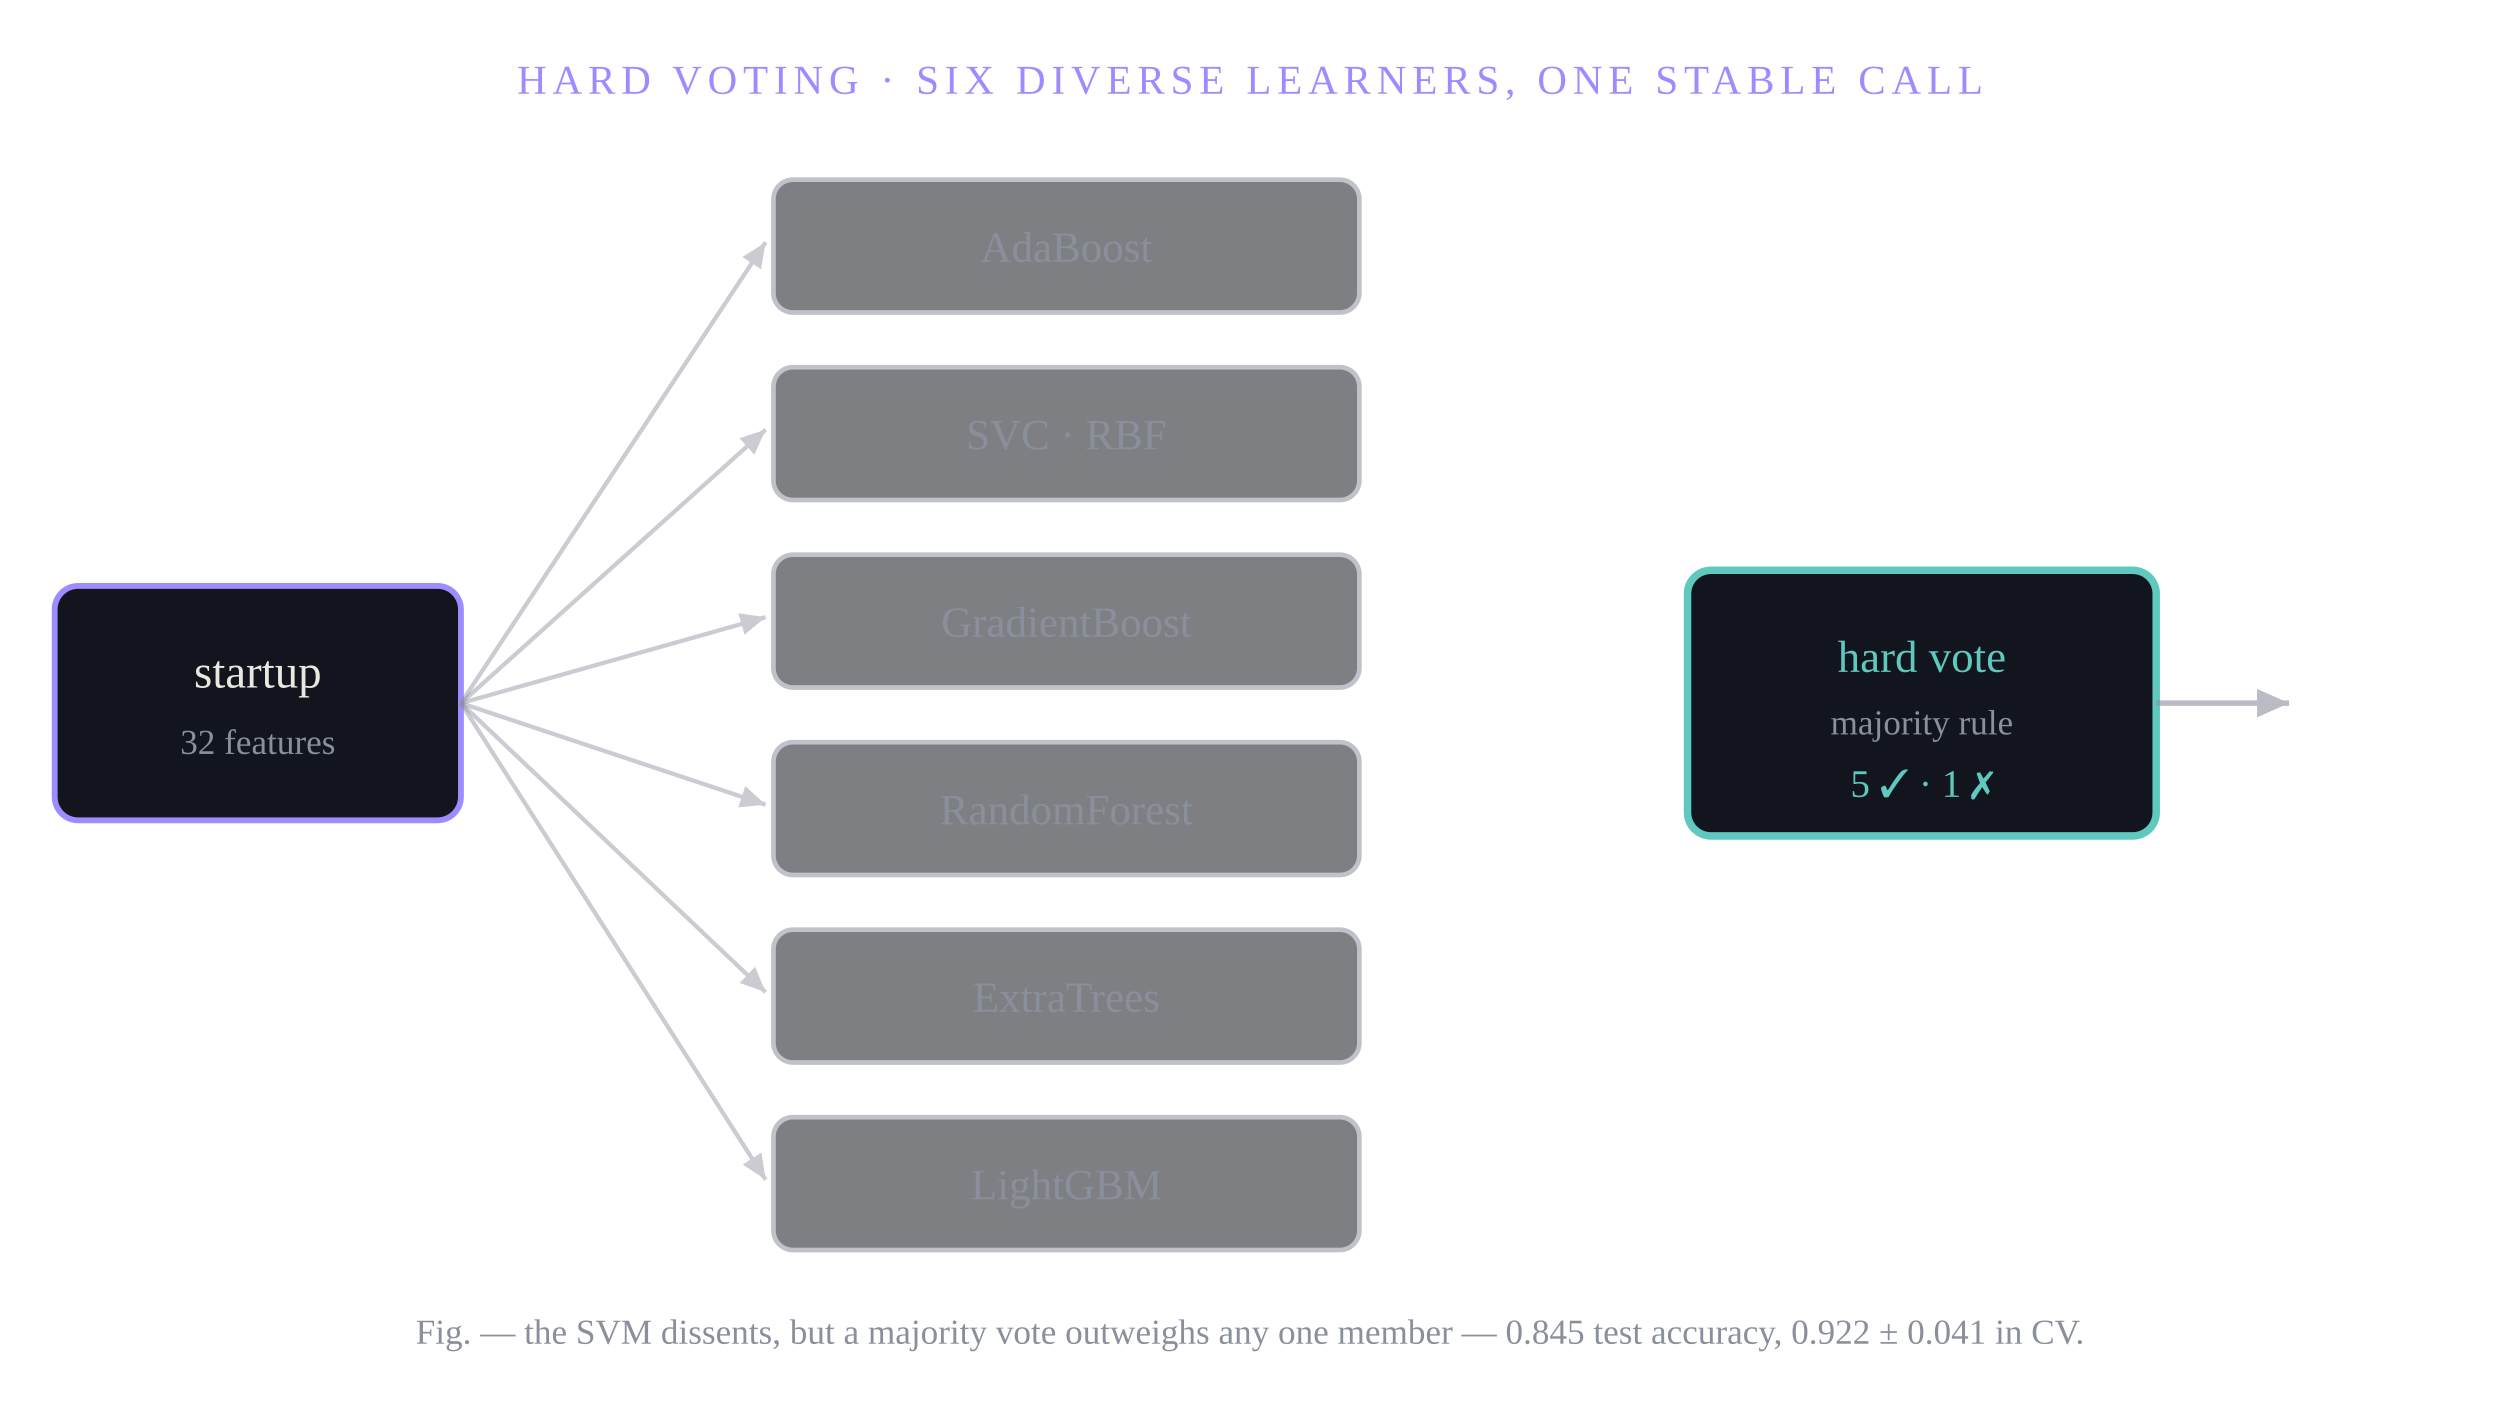
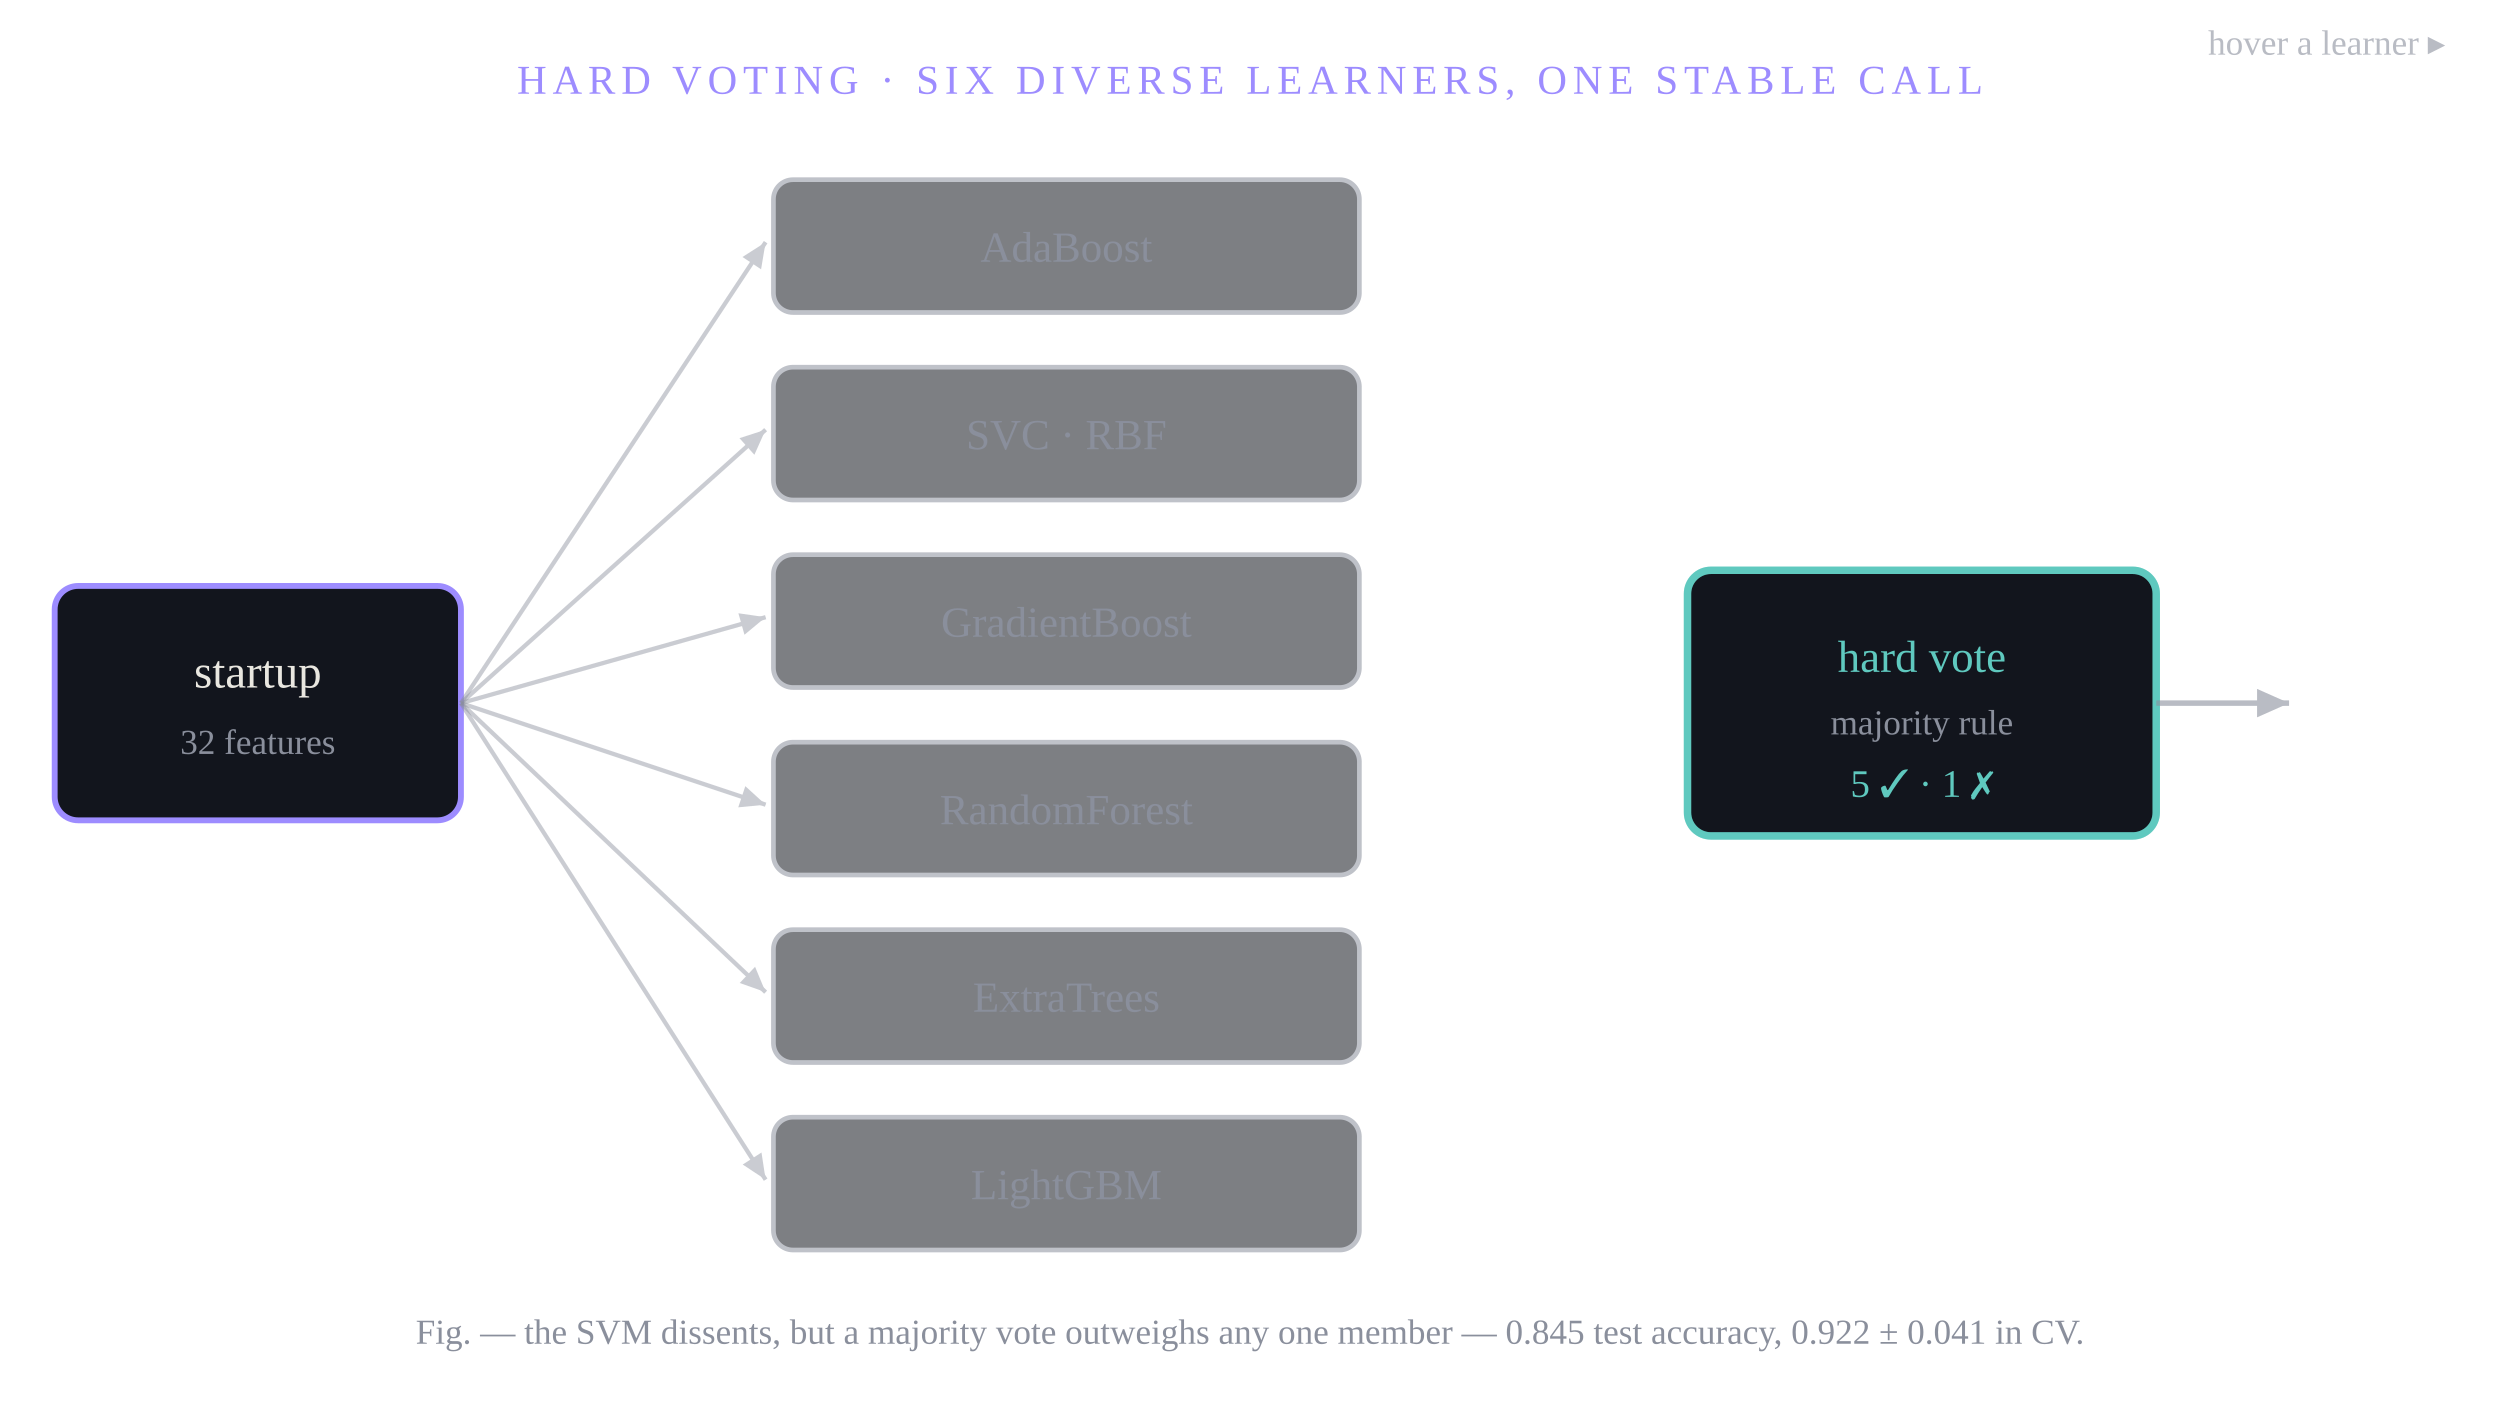
<svg xmlns="http://www.w3.org/2000/svg" viewBox="0 0 640 360" role="img" aria-labelledby="sup-e-title sup-e-desc">
  <defs>
    <marker id="sup-e-ah" viewBox="0 0 10 10" refX="9" refY="5" markerWidth="6.5" markerHeight="6.5" orient="auto-start-reverse">
      <path d="M 0 1 L 9 5 L 0 9 z" fill="var(--color-muted, #8a8f9c)" />
    </marker>
  </defs>
  <style>
    @keyframes sup-e-1 { 0%,6%{opacity:0} 12%,92%{opacity:1} 100%{opacity:0} }
    @keyframes sup-e-2 { 0%,16%{opacity:0} 22%,92%{opacity:1} 100%{opacity:0} }
    @keyframes sup-e-3 { 0%,26%{opacity:0} 32%,92%{opacity:1} 100%{opacity:0} }
    @keyframes sup-e-4 { 0%,36%{opacity:0} 42%,92%{opacity:1} 100%{opacity:0} }
    @keyframes sup-e-5 { 0%,46%{opacity:0} 52%,92%{opacity:1} 100%{opacity:0} }
    @keyframes sup-e-6 { 0%,56%{opacity:0} 62%,92%{opacity:1} 100%{opacity:0} }
    @keyframes sup-e-fin { 0%,70%{opacity:0} 78%,92%{opacity:1} 100%{opacity:0} }
    @keyframes sup-e-pulse { 0%,100%{opacity:0.2} 50%{opacity:0.6} }
    .sup-e-1{animation:sup-e-1 8s ease-in-out infinite}
    .sup-e-2{animation:sup-e-2 8s ease-in-out infinite}
    .sup-e-3{animation:sup-e-3 8s ease-in-out infinite}
    .sup-e-4{animation:sup-e-4 8s ease-in-out infinite}
    .sup-e-5{animation:sup-e-5 8s ease-in-out infinite}
    .sup-e-6{animation:sup-e-6 8s ease-in-out infinite}
    .sup-e-fin{animation:sup-e-fin 8s ease-in-out infinite}
    .sup-e-pulse{animation:sup-e-pulse 3s ease-in-out infinite}
+     /* interactive (zero-JS): hover or keyboard-focus a base learner to isolate it */
+     .sup-e-col{ cursor:pointer; transition:opacity .2s ease; }
+     .sup-e-col:focus{ outline:none; }
+     .sup-e-hit{ fill:transparent; }
+     /* dim the other learners while one is engaged */
+     svg:hover .sup-e-col:not(:hover),
+     svg:focus-within .sup-e-col:not(:focus-within){ opacity:.3; }
+     /* force the engaged learner's vote fully visible (overrides the sequential loop) */
+     .sup-e-col:hover .sup-e-vote,
+     .sup-e-col:focus-within .sup-e-vote{ animation:none; opacity:1; }
+     /* hide the other learners' flashing votes so only the engaged one reads */
+     svg:hover .sup-e-col:not(:hover) .sup-e-vote,
+     svg:focus-within .sup-e-col:not(:focus-within) .sup-e-vote{ animation:none; opacity:0; }
+     .sup-e-note{ opacity:0; transition:opacity .18s ease; }
+     .sup-e-col:hover .sup-e-note,
+     .sup-e-col:focus-within .sup-e-note{ opacity:1; }
+     .sup-e-hint{ opacity:.6; }
+     svg:hover .sup-e-hint,
+     svg:focus-within .sup-e-hint{ opacity:0; transition:opacity .2s ease; }
    @media (prefers-reduced-motion: reduce){ *{animation:none!important}
      .sup-e-1,.sup-e-2,.sup-e-3,.sup-e-4,.sup-e-5,.sup-e-6,.sup-e-fin{opacity:1}
      .sup-e-pulse{opacity:0.4} }
  </style>
  <g style="font-family: var(--font-mono, 'IBM Plex Mono', ui-monospace, monospace)" fill="var(--color-ink, #e9e7e0)" font-size="11">
    <text x="320" y="24" text-anchor="middle" font-size="10.5" letter-spacing="1.5" fill="var(--color-q1, #9d8cff)">HARD VOTING · SIX DIVERSE LEARNERS, ONE STABLE CALL</text>
+     <text class="sup-e-hint" x="626" y="14" text-anchor="end" font-size="9" fill="var(--color-muted, #8a8f9c)">hover a learner ▸</text>
    <rect x="14" y="150" width="104" height="60" rx="6" fill="var(--color-surface, #12151d)" stroke="var(--color-q1, #9d8cff)" stroke-width="1.5" />
    <text x="66" y="176" text-anchor="middle" font-size="12">startup</text>
    <text x="66" y="193" text-anchor="middle" font-size="9" fill="var(--color-muted, #8a8f9c)">32 features</text>
    <line x1="118" y1="180" x2="196" y2="62" stroke="var(--color-muted, #8a8f9c)" stroke-width="1.1" opacity="0.45" marker-end="url(#sup-e-ah)" />
    <line x1="118" y1="180" x2="196" y2="110" stroke="var(--color-muted, #8a8f9c)" stroke-width="1.1" opacity="0.45" marker-end="url(#sup-e-ah)" />
    <line x1="118" y1="180" x2="196" y2="158" stroke="var(--color-muted, #8a8f9c)" stroke-width="1.1" opacity="0.45" marker-end="url(#sup-e-ah)" />
    <line x1="118" y1="180" x2="196" y2="206" stroke="var(--color-muted, #8a8f9c)" stroke-width="1.1" opacity="0.45" marker-end="url(#sup-e-ah)" />
    <line x1="118" y1="180" x2="196" y2="254" stroke="var(--color-muted, #8a8f9c)" stroke-width="1.1" opacity="0.45" marker-end="url(#sup-e-ah)" />
    <line x1="118" y1="180" x2="196" y2="302" stroke="var(--color-muted, #8a8f9c)" stroke-width="1.1" opacity="0.45" marker-end="url(#sup-e-ah)" />
-     <rect x="198" y="46" width="150" height="34" rx="5" fill="var(--color-surface, #12151d)" stroke="var(--color-muted, #8a8f9c)" stroke-width="1.2" opacity="0.55" />
-     <text x="273" y="67" text-anchor="middle" font-size="11" fill="var(--color-muted, #8a8f9c)">AdaBoost</text>
-     <g class="sup-e-1" opacity="0">
-       <rect x="198" y="46" width="150" height="34" rx="5" fill="var(--color-q0, #5fc9bf)" fill-opacity="0.08" stroke="var(--color-q0, #5fc9bf)" stroke-width="1.6" />
-       <text x="273" y="67" text-anchor="middle" font-size="11" fill="var(--color-q0, #5fc9bf)">AdaBoost</text>
-       <line x1="348" y1="63" x2="430" y2="168" stroke="var(--color-q0, #5fc9bf)" stroke-width="1.1" opacity="0.5" />
-       <circle cx="348" cy="63" r="10" fill="var(--color-surface, #12151d)" stroke="var(--color-q0, #5fc9bf)" stroke-width="1.6" />
-       <text x="348" y="67" text-anchor="middle" font-size="11" fill="var(--color-q0, #5fc9bf)">✓</text>
+     <g class="sup-e-col" tabindex="0" role="group" aria-label="AdaBoost base learner — votes success">
+       <rect class="sup-e-hit" x="194" y="42" width="176" height="50" />
+       <rect x="198" y="46" width="150" height="34" rx="5" fill="var(--color-surface, #12151d)" stroke="var(--color-muted, #8a8f9c)" stroke-width="1.2" opacity="0.55" />
+       <text x="273" y="67" text-anchor="middle" font-size="11" fill="var(--color-muted, #8a8f9c)">AdaBoost</text>
+       <g class="sup-e-1 sup-e-vote" opacity="0">
+         <rect x="198" y="46" width="150" height="34" rx="5" fill="var(--color-q0, #5fc9bf)" fill-opacity="0.08" stroke="var(--color-q0, #5fc9bf)" stroke-width="1.6" />
+         <text x="273" y="67" text-anchor="middle" font-size="11" fill="var(--color-q0, #5fc9bf)">AdaBoost</text>
+         <line x1="348" y1="63" x2="430" y2="168" stroke="var(--color-q0, #5fc9bf)" stroke-width="1.1" opacity="0.5" />
+         <circle cx="348" cy="63" r="10" fill="var(--color-surface, #12151d)" stroke="var(--color-q0, #5fc9bf)" stroke-width="1.6" />
+         <text x="348" y="67" text-anchor="middle" font-size="11" fill="var(--color-q0, #5fc9bf)">✓</text>
+       </g>
+       <text class="sup-e-note" x="273" y="90" text-anchor="middle" font-size="8" fill="var(--color-q0, #5fc9bf)">votes success ✓</text>
    </g>
-     <rect x="198" y="94" width="150" height="34" rx="5" fill="var(--color-surface, #12151d)" stroke="var(--color-muted, #8a8f9c)" stroke-width="1.2" opacity="0.55" />
-     <text x="273" y="115" text-anchor="middle" font-size="11" fill="var(--color-muted, #8a8f9c)">SVC · RBF</text>
-     <g class="sup-e-2" opacity="0">
-       <rect x="198" y="94" width="150" height="34" rx="5" fill="var(--color-error, #ef4444)" fill-opacity="0.08" stroke="var(--color-error, #ef4444)" stroke-width="1.6" />
-       <text x="273" y="115" text-anchor="middle" font-size="11" fill="var(--color-error, #ef4444)">SVC · RBF</text>
-       <line x1="348" y1="111" x2="430" y2="172" stroke="var(--color-error, #ef4444)" stroke-width="1.1" opacity="0.5" />
-       <circle cx="348" cy="111" r="10" fill="var(--color-surface, #12151d)" stroke="var(--color-error, #ef4444)" stroke-width="1.6" />
-       <text x="348" y="115" text-anchor="middle" font-size="11" fill="var(--color-error, #ef4444)">✗</text>
+     <g class="sup-e-col" tabindex="0" role="group" aria-label="RBF support-vector machine base learner — dissents, votes failure">
+       <rect class="sup-e-hit" x="194" y="90" width="176" height="50" />
+       <rect x="198" y="94" width="150" height="34" rx="5" fill="var(--color-surface, #12151d)" stroke="var(--color-muted, #8a8f9c)" stroke-width="1.2" opacity="0.55" />
+       <text x="273" y="115" text-anchor="middle" font-size="11" fill="var(--color-muted, #8a8f9c)">SVC · RBF</text>
+       <g class="sup-e-2 sup-e-vote" opacity="0">
+         <rect x="198" y="94" width="150" height="34" rx="5" fill="var(--color-error, #ef4444)" fill-opacity="0.08" stroke="var(--color-error, #ef4444)" stroke-width="1.6" />
+         <text x="273" y="115" text-anchor="middle" font-size="11" fill="var(--color-error, #ef4444)">SVC · RBF</text>
+         <line x1="348" y1="111" x2="430" y2="172" stroke="var(--color-error, #ef4444)" stroke-width="1.1" opacity="0.5" />
+         <circle cx="348" cy="111" r="10" fill="var(--color-surface, #12151d)" stroke="var(--color-error, #ef4444)" stroke-width="1.6" />
+         <text x="348" y="115" text-anchor="middle" font-size="11" fill="var(--color-error, #ef4444)">✗</text>
+       </g>
+       <text class="sup-e-note" x="273" y="138" text-anchor="middle" font-size="8" fill="var(--color-error, #ef4444)">dissents · fail ✗</text>
    </g>
-     <rect x="198" y="142" width="150" height="34" rx="5" fill="var(--color-surface, #12151d)" stroke="var(--color-muted, #8a8f9c)" stroke-width="1.2" opacity="0.55" />
-     <text x="273" y="163" text-anchor="middle" font-size="11" fill="var(--color-muted, #8a8f9c)">GradientBoost</text>
-     <g class="sup-e-3" opacity="0">
-       <rect x="198" y="142" width="150" height="34" rx="5" fill="var(--color-q0, #5fc9bf)" fill-opacity="0.08" stroke="var(--color-q0, #5fc9bf)" stroke-width="1.6" />
-       <text x="273" y="163" text-anchor="middle" font-size="11" fill="var(--color-q0, #5fc9bf)">GradientBoost</text>
-       <line x1="348" y1="159" x2="430" y2="176" stroke="var(--color-q0, #5fc9bf)" stroke-width="1.1" opacity="0.5" />
-       <circle cx="348" cy="159" r="10" fill="var(--color-surface, #12151d)" stroke="var(--color-q0, #5fc9bf)" stroke-width="1.6" />
-       <text x="348" y="163" text-anchor="middle" font-size="11" fill="var(--color-q0, #5fc9bf)">✓</text>
+     <g class="sup-e-col" tabindex="0" role="group" aria-label="Gradient boosting base learner — votes success">
+       <rect class="sup-e-hit" x="194" y="138" width="176" height="50" />
+       <rect x="198" y="142" width="150" height="34" rx="5" fill="var(--color-surface, #12151d)" stroke="var(--color-muted, #8a8f9c)" stroke-width="1.2" opacity="0.55" />
+       <text x="273" y="163" text-anchor="middle" font-size="11" fill="var(--color-muted, #8a8f9c)">GradientBoost</text>
+       <g class="sup-e-3 sup-e-vote" opacity="0">
+         <rect x="198" y="142" width="150" height="34" rx="5" fill="var(--color-q0, #5fc9bf)" fill-opacity="0.08" stroke="var(--color-q0, #5fc9bf)" stroke-width="1.6" />
+         <text x="273" y="163" text-anchor="middle" font-size="11" fill="var(--color-q0, #5fc9bf)">GradientBoost</text>
+         <line x1="348" y1="159" x2="430" y2="176" stroke="var(--color-q0, #5fc9bf)" stroke-width="1.1" opacity="0.5" />
+         <circle cx="348" cy="159" r="10" fill="var(--color-surface, #12151d)" stroke="var(--color-q0, #5fc9bf)" stroke-width="1.6" />
+         <text x="348" y="163" text-anchor="middle" font-size="11" fill="var(--color-q0, #5fc9bf)">✓</text>
+       </g>
+       <text class="sup-e-note" x="273" y="186" text-anchor="middle" font-size="8" fill="var(--color-q0, #5fc9bf)">votes success ✓</text>
    </g>
-     <rect x="198" y="190" width="150" height="34" rx="5" fill="var(--color-surface, #12151d)" stroke="var(--color-muted, #8a8f9c)" stroke-width="1.2" opacity="0.55" />
-     <text x="273" y="211" text-anchor="middle" font-size="11" fill="var(--color-muted, #8a8f9c)">RandomForest</text>
-     <g class="sup-e-4" opacity="0">
-       <rect x="198" y="190" width="150" height="34" rx="5" fill="var(--color-q0, #5fc9bf)" fill-opacity="0.08" stroke="var(--color-q0, #5fc9bf)" stroke-width="1.6" />
-       <text x="273" y="211" text-anchor="middle" font-size="11" fill="var(--color-q0, #5fc9bf)">RandomForest</text>
-       <line x1="348" y1="207" x2="430" y2="184" stroke="var(--color-q0, #5fc9bf)" stroke-width="1.1" opacity="0.5" />
-       <circle cx="348" cy="207" r="10" fill="var(--color-surface, #12151d)" stroke="var(--color-q0, #5fc9bf)" stroke-width="1.6" />
-       <text x="348" y="211" text-anchor="middle" font-size="11" fill="var(--color-q0, #5fc9bf)">✓</text>
+     <g class="sup-e-col" tabindex="0" role="group" aria-label="Random forest base learner — votes success">
+       <rect class="sup-e-hit" x="194" y="186" width="176" height="50" />
+       <rect x="198" y="190" width="150" height="34" rx="5" fill="var(--color-surface, #12151d)" stroke="var(--color-muted, #8a8f9c)" stroke-width="1.2" opacity="0.55" />
+       <text x="273" y="211" text-anchor="middle" font-size="11" fill="var(--color-muted, #8a8f9c)">RandomForest</text>
+       <g class="sup-e-4 sup-e-vote" opacity="0">
+         <rect x="198" y="190" width="150" height="34" rx="5" fill="var(--color-q0, #5fc9bf)" fill-opacity="0.08" stroke="var(--color-q0, #5fc9bf)" stroke-width="1.6" />
+         <text x="273" y="211" text-anchor="middle" font-size="11" fill="var(--color-q0, #5fc9bf)">RandomForest</text>
+         <line x1="348" y1="207" x2="430" y2="184" stroke="var(--color-q0, #5fc9bf)" stroke-width="1.1" opacity="0.5" />
+         <circle cx="348" cy="207" r="10" fill="var(--color-surface, #12151d)" stroke="var(--color-q0, #5fc9bf)" stroke-width="1.6" />
+         <text x="348" y="211" text-anchor="middle" font-size="11" fill="var(--color-q0, #5fc9bf)">✓</text>
+       </g>
+       <text class="sup-e-note" x="273" y="234" text-anchor="middle" font-size="8" fill="var(--color-q0, #5fc9bf)">votes success ✓</text>
    </g>
-     <rect x="198" y="238" width="150" height="34" rx="5" fill="var(--color-surface, #12151d)" stroke="var(--color-muted, #8a8f9c)" stroke-width="1.2" opacity="0.55" />
-     <text x="273" y="259" text-anchor="middle" font-size="11" fill="var(--color-muted, #8a8f9c)">ExtraTrees</text>
-     <g class="sup-e-5" opacity="0">
-       <rect x="198" y="238" width="150" height="34" rx="5" fill="var(--color-q0, #5fc9bf)" fill-opacity="0.08" stroke="var(--color-q0, #5fc9bf)" stroke-width="1.6" />
-       <text x="273" y="259" text-anchor="middle" font-size="11" fill="var(--color-q0, #5fc9bf)">ExtraTrees</text>
-       <line x1="348" y1="255" x2="430" y2="188" stroke="var(--color-q0, #5fc9bf)" stroke-width="1.1" opacity="0.5" />
-       <circle cx="348" cy="255" r="10" fill="var(--color-surface, #12151d)" stroke="var(--color-q0, #5fc9bf)" stroke-width="1.6" />
-       <text x="348" y="259" text-anchor="middle" font-size="11" fill="var(--color-q0, #5fc9bf)">✓</text>
+     <g class="sup-e-col" tabindex="0" role="group" aria-label="Extra trees base learner — votes success">
+       <rect class="sup-e-hit" x="194" y="234" width="176" height="50" />
+       <rect x="198" y="238" width="150" height="34" rx="5" fill="var(--color-surface, #12151d)" stroke="var(--color-muted, #8a8f9c)" stroke-width="1.2" opacity="0.55" />
+       <text x="273" y="259" text-anchor="middle" font-size="11" fill="var(--color-muted, #8a8f9c)">ExtraTrees</text>
+       <g class="sup-e-5 sup-e-vote" opacity="0">
+         <rect x="198" y="238" width="150" height="34" rx="5" fill="var(--color-q0, #5fc9bf)" fill-opacity="0.08" stroke="var(--color-q0, #5fc9bf)" stroke-width="1.6" />
+         <text x="273" y="259" text-anchor="middle" font-size="11" fill="var(--color-q0, #5fc9bf)">ExtraTrees</text>
+         <line x1="348" y1="255" x2="430" y2="188" stroke="var(--color-q0, #5fc9bf)" stroke-width="1.1" opacity="0.5" />
+         <circle cx="348" cy="255" r="10" fill="var(--color-surface, #12151d)" stroke="var(--color-q0, #5fc9bf)" stroke-width="1.6" />
+         <text x="348" y="259" text-anchor="middle" font-size="11" fill="var(--color-q0, #5fc9bf)">✓</text>
+       </g>
+       <text class="sup-e-note" x="273" y="282" text-anchor="middle" font-size="8" fill="var(--color-q0, #5fc9bf)">votes success ✓</text>
    </g>
-     <rect x="198" y="286" width="150" height="34" rx="5" fill="var(--color-surface, #12151d)" stroke="var(--color-muted, #8a8f9c)" stroke-width="1.2" opacity="0.55" />
-     <text x="273" y="307" text-anchor="middle" font-size="11" fill="var(--color-muted, #8a8f9c)">LightGBM</text>
-     <g class="sup-e-6" opacity="0">
-       <rect x="198" y="286" width="150" height="34" rx="5" fill="var(--color-q0, #5fc9bf)" fill-opacity="0.08" stroke="var(--color-q0, #5fc9bf)" stroke-width="1.6" />
-       <text x="273" y="307" text-anchor="middle" font-size="11" fill="var(--color-q0, #5fc9bf)">LightGBM</text>
-       <line x1="348" y1="303" x2="430" y2="192" stroke="var(--color-q0, #5fc9bf)" stroke-width="1.1" opacity="0.5" />
-       <circle cx="348" cy="303" r="10" fill="var(--color-surface, #12151d)" stroke="var(--color-q0, #5fc9bf)" stroke-width="1.6" />
-       <text x="348" y="307" text-anchor="middle" font-size="11" fill="var(--color-q0, #5fc9bf)">✓</text>
+     <g class="sup-e-col" tabindex="0" role="group" aria-label="LightGBM base learner — votes success">
+       <rect class="sup-e-hit" x="194" y="282" width="176" height="50" />
+       <rect x="198" y="286" width="150" height="34" rx="5" fill="var(--color-surface, #12151d)" stroke="var(--color-muted, #8a8f9c)" stroke-width="1.2" opacity="0.55" />
+       <text x="273" y="307" text-anchor="middle" font-size="11" fill="var(--color-muted, #8a8f9c)">LightGBM</text>
+       <g class="sup-e-6 sup-e-vote" opacity="0">
+         <rect x="198" y="286" width="150" height="34" rx="5" fill="var(--color-q0, #5fc9bf)" fill-opacity="0.08" stroke="var(--color-q0, #5fc9bf)" stroke-width="1.6" />
+         <text x="273" y="307" text-anchor="middle" font-size="11" fill="var(--color-q0, #5fc9bf)">LightGBM</text>
+         <line x1="348" y1="303" x2="430" y2="192" stroke="var(--color-q0, #5fc9bf)" stroke-width="1.1" opacity="0.5" />
+         <circle cx="348" cy="303" r="10" fill="var(--color-surface, #12151d)" stroke="var(--color-q0, #5fc9bf)" stroke-width="1.6" />
+         <text x="348" y="307" text-anchor="middle" font-size="11" fill="var(--color-q0, #5fc9bf)">✓</text>
+       </g>
+       <text class="sup-e-note" x="273" y="330" text-anchor="middle" font-size="8" fill="var(--color-q0, #5fc9bf)">votes success ✓</text>
    </g>
    <rect x="432" y="146" width="120" height="68" rx="6" fill="var(--color-surface, #12151d)" stroke="var(--color-q0, #5fc9bf)" stroke-width="1.9" />
    <rect class="sup-e-pulse" x="432" y="146" width="120" height="68" rx="6" fill="none" stroke="var(--color-q0, #5fc9bf)" stroke-width="1.9" opacity="0.3" />
    <text x="492" y="172" text-anchor="middle" font-size="11.5" fill="var(--color-q0, #5fc9bf)">hard vote</text>
    <text x="492" y="188" text-anchor="middle" font-size="9" fill="var(--color-muted, #8a8f9c)">majority rule</text>
    <text x="492" y="204" text-anchor="middle" font-size="10" fill="var(--color-q0, #5fc9bf)">5 ✓ · 1 ✗</text>
    <line x1="552" y1="180" x2="586" y2="180" stroke="var(--color-muted, #8a8f9c)" stroke-width="1.4" opacity="0.6" marker-end="url(#sup-e-ah)" />
    <g class="sup-e-fin" opacity="0">
      <circle cx="608" cy="180" r="22" fill="var(--color-q0, #5fc9bf)" fill-opacity="0.12" stroke="var(--color-q0, #5fc9bf)" stroke-width="1.8" />
      <text x="608" y="185" text-anchor="middle" font-size="16" fill="var(--color-q0, #5fc9bf)">✓</text>
    </g>
    <text x="320" y="344" text-anchor="middle" font-size="9" fill="var(--color-muted, #8a8f9c)">Fig. — the SVM dissents, but a majority vote outweighs any one member — 0.845 test accuracy, 0.922 ± 0.041 in CV.</text>
  </g>
</svg>
